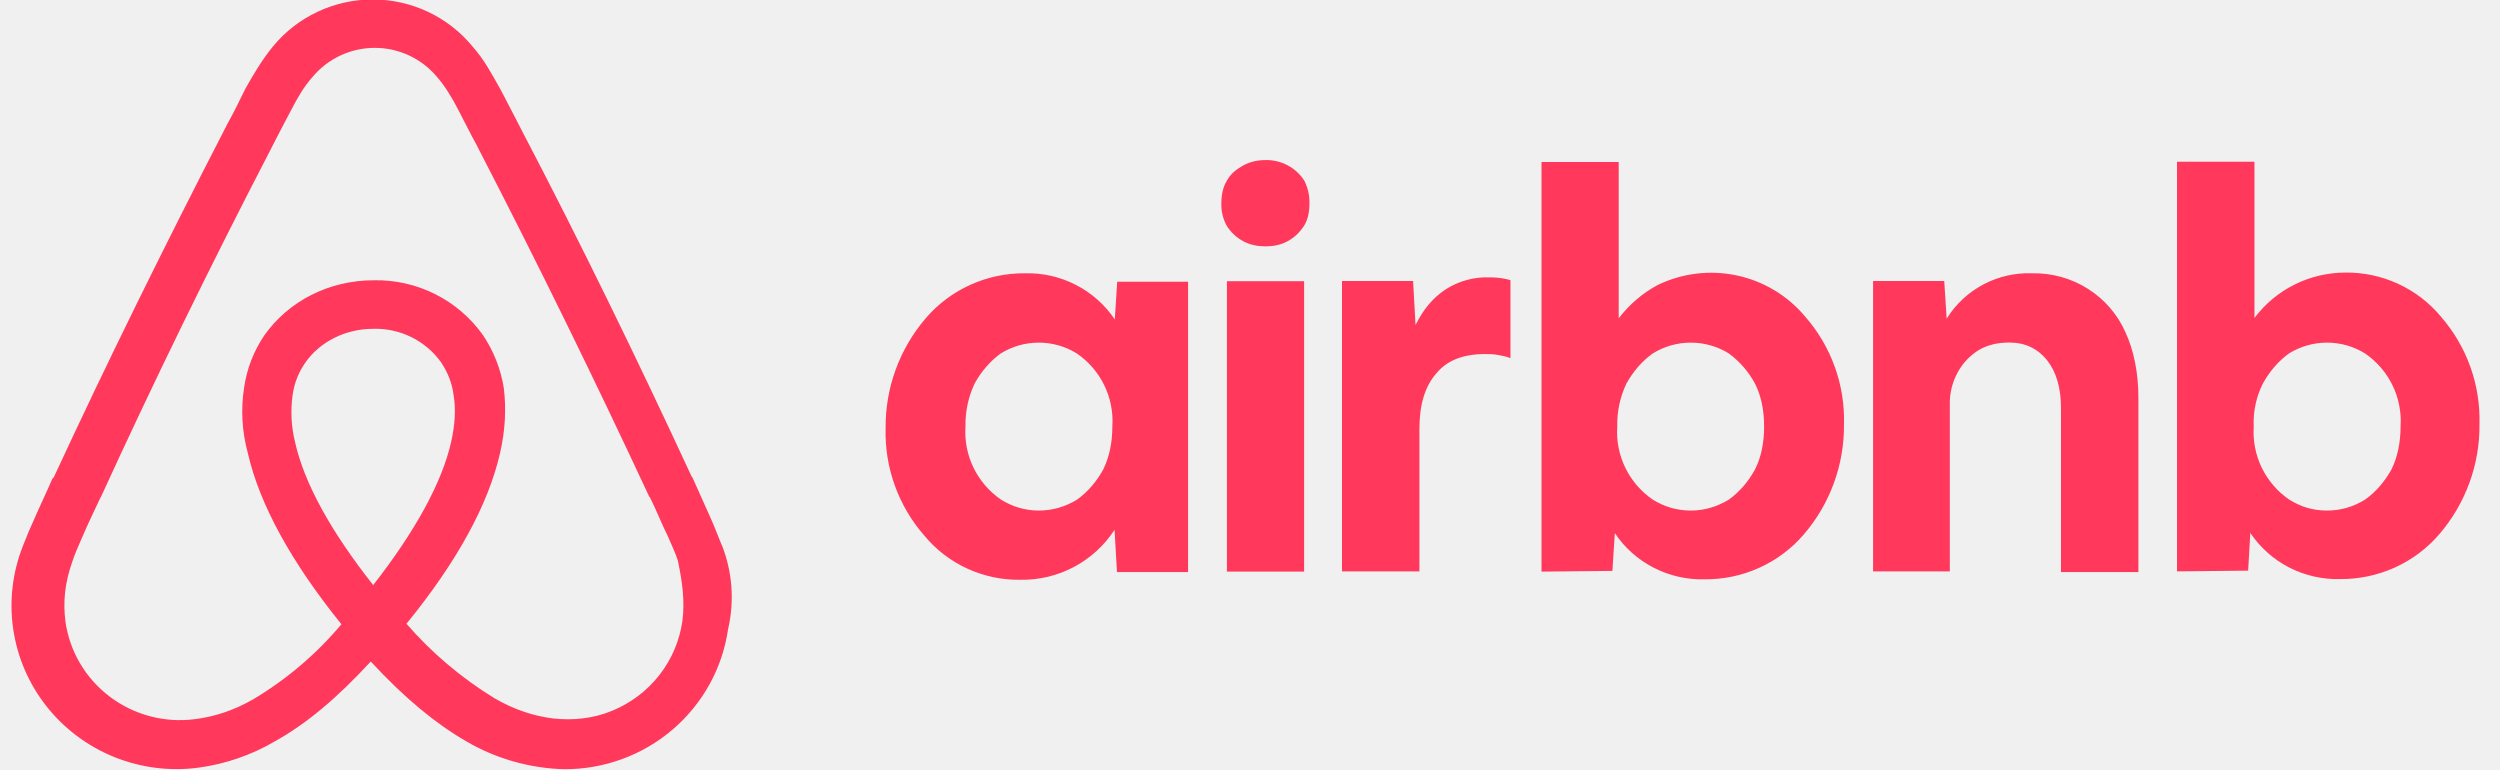
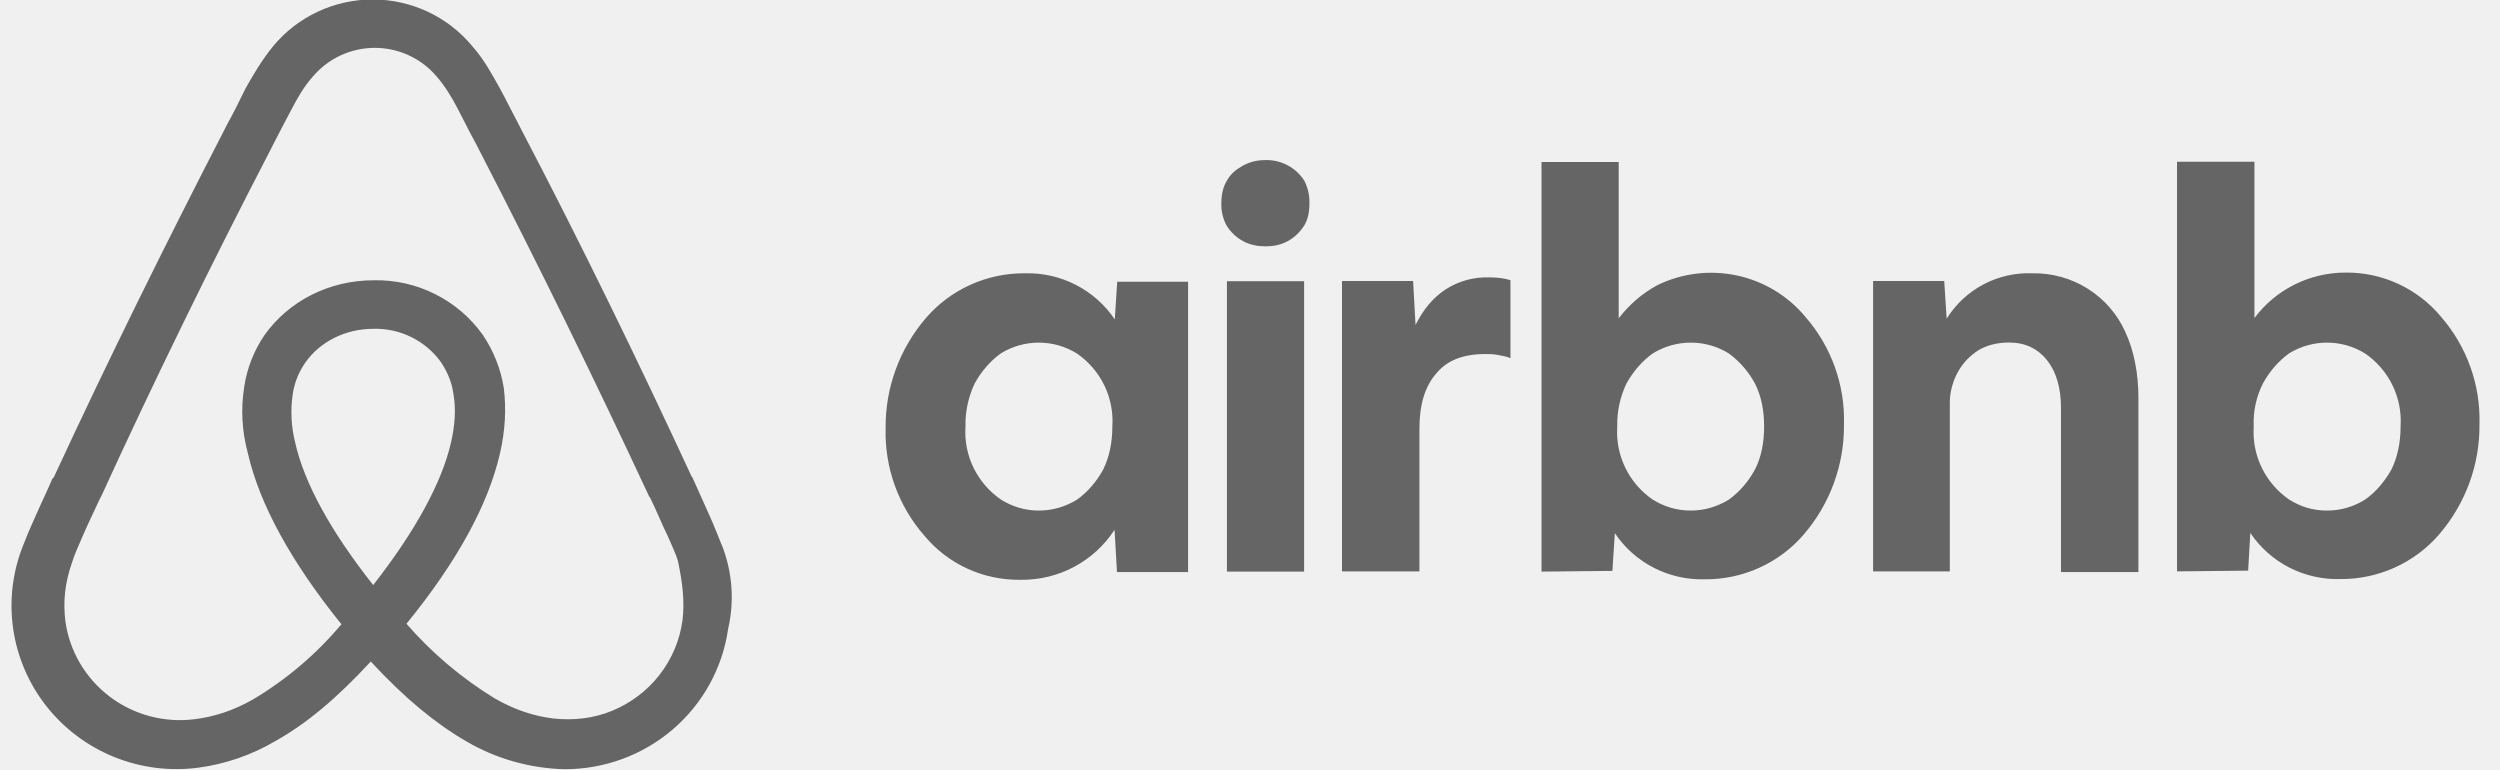
<svg xmlns="http://www.w3.org/2000/svg" width="104" height="32" viewBox="0 0 104 32" fill="none">
  <g clip-path="url(#clip0)">
-     <path d="M30.026 22.679C29.864 22.289 29.713 21.879 29.552 21.529L28.804 19.859L28.774 19.829C26.552 15.029 24.179 10.149 21.665 5.349L21.564 5.149C21.311 4.679 21.059 4.159 20.797 3.679C20.473 3.109 20.16 2.499 19.645 1.919C19.143 1.312 18.512 0.823 17.796 0.488C17.08 0.152 16.297 -0.022 15.505 -0.022C14.713 -0.022 13.931 0.152 13.215 0.488C12.499 0.823 11.867 1.312 11.365 1.919C10.89 2.499 10.537 3.109 10.214 3.679C9.961 4.199 9.709 4.709 9.446 5.179L9.345 5.379C6.871 10.179 4.458 15.059 2.236 19.859L2.176 19.919C1.954 20.439 1.691 20.979 1.439 21.559C1.277 21.909 1.115 22.289 0.954 22.709C0.518 23.809 0.378 25.002 0.55 26.172C0.721 27.341 1.197 28.446 1.931 29.378C2.665 30.309 3.631 31.035 4.735 31.485C5.838 31.934 7.041 32.09 8.224 31.939C9.359 31.791 10.451 31.417 11.436 30.839C12.748 30.109 14.011 29.049 15.424 27.519C16.838 29.049 18.131 30.109 19.413 30.849C20.646 31.566 22.043 31.962 23.473 31.999C25.128 32.006 26.73 31.419 27.983 30.348C29.236 29.276 30.055 27.792 30.289 26.169C30.559 25.003 30.468 23.783 30.026 22.669V22.679ZM15.525 24.339C13.788 22.139 12.658 20.119 12.274 18.389C12.115 17.748 12.081 17.083 12.173 16.429C12.243 15.919 12.435 15.469 12.698 15.089C13.304 14.219 14.364 13.679 15.525 13.679C16.077 13.662 16.624 13.782 17.117 14.026C17.611 14.27 18.035 14.632 18.353 15.079C18.615 15.479 18.807 15.919 18.868 16.429C18.969 17.009 18.928 17.679 18.767 18.389C18.383 20.089 17.252 22.129 15.525 24.339ZM28.39 25.819C28.276 26.643 27.945 27.423 27.431 28.081C26.917 28.739 26.238 29.252 25.462 29.569C24.694 29.889 23.846 29.979 23.018 29.889C22.21 29.789 21.402 29.529 20.574 29.049C19.2 28.208 17.963 27.162 16.909 25.949C19.029 23.349 20.312 20.979 20.797 18.869C21.029 17.869 21.059 16.969 20.958 16.139C20.832 15.352 20.536 14.602 20.09 13.939C19.58 13.22 18.9 12.637 18.11 12.239C17.319 11.841 16.442 11.642 15.556 11.659C13.688 11.659 12.021 12.519 11.011 13.929C10.557 14.59 10.263 15.347 10.153 16.139C10.022 16.979 10.052 17.909 10.315 18.869C10.799 20.979 12.112 23.379 14.203 25.969C13.166 27.205 11.927 28.26 10.537 29.089C9.699 29.569 8.901 29.819 8.093 29.919C6.837 30.079 5.568 29.74 4.562 28.978C3.556 28.216 2.894 27.092 2.721 25.849C2.62 25.049 2.691 24.249 3.014 23.349C3.115 23.029 3.266 22.709 3.428 22.329C3.65 21.809 3.913 21.269 4.165 20.729L4.205 20.659C6.387 15.889 8.77 11.019 11.244 6.249L11.345 6.049C11.597 5.569 11.85 5.059 12.112 4.579C12.375 4.069 12.658 3.579 13.021 3.179C13.336 2.807 13.729 2.508 14.173 2.303C14.617 2.098 15.101 1.991 15.591 1.991C16.081 1.991 16.565 2.098 17.009 2.303C17.453 2.508 17.846 2.807 18.161 3.179C18.514 3.579 18.807 4.069 19.07 4.579C19.322 5.059 19.575 5.579 19.837 6.049L19.938 6.249C22.402 11.019 24.785 15.889 27.007 20.659L27.037 20.689C27.3 21.209 27.522 21.789 27.774 22.289C27.936 22.679 28.097 22.989 28.198 23.319C28.39 24.219 28.491 25.019 28.39 25.819ZM42.447 24.119C41.686 24.13 40.932 23.971 40.242 23.655C39.551 23.338 38.941 22.871 38.458 22.289C37.371 21.049 36.795 19.45 36.842 17.809C36.826 16.132 37.421 14.506 38.519 13.229C39.026 12.64 39.658 12.168 40.37 11.847C41.082 11.525 41.856 11.362 42.639 11.369C43.375 11.349 44.104 11.515 44.757 11.851C45.411 12.187 45.968 12.682 46.375 13.289L46.476 11.719H49.424V23.799H46.466L46.365 22.039C45.945 22.688 45.364 23.22 44.679 23.584C43.993 23.948 43.225 24.132 42.447 24.119ZM43.214 21.239C43.8 21.239 44.315 21.079 44.8 20.789C45.244 20.469 45.607 20.049 45.89 19.539C46.143 19.029 46.274 18.419 46.274 17.739C46.313 17.149 46.197 16.558 45.937 16.025C45.677 15.492 45.281 15.035 44.789 14.699C44.317 14.408 43.771 14.253 43.214 14.253C42.657 14.253 42.111 14.408 41.639 14.699C41.194 15.019 40.831 15.439 40.548 15.949C40.281 16.512 40.15 17.128 40.164 17.749C40.125 18.34 40.241 18.93 40.501 19.463C40.762 19.996 41.157 20.453 41.649 20.789C42.123 21.079 42.639 21.239 43.214 21.239ZM54.473 8.459C54.473 8.809 54.413 9.129 54.251 9.389C54.09 9.639 53.868 9.869 53.575 10.029C53.282 10.189 52.969 10.249 52.646 10.249C52.323 10.249 51.999 10.189 51.707 10.029C51.43 9.877 51.197 9.656 51.03 9.389C50.874 9.104 50.797 8.783 50.808 8.459C50.808 8.099 50.879 7.779 51.03 7.529C51.192 7.229 51.424 7.049 51.707 6.889C51.999 6.729 52.312 6.659 52.646 6.659C52.967 6.652 53.285 6.727 53.568 6.878C53.851 7.029 54.09 7.25 54.261 7.519C54.408 7.811 54.481 8.133 54.473 8.459ZM51.04 23.759V11.699H54.251V23.779H51.03L51.04 23.759ZM62.835 14.859V14.899C62.683 14.829 62.481 14.799 62.33 14.769C62.128 14.729 61.966 14.729 61.774 14.729C60.876 14.729 60.199 14.989 59.755 15.529C59.27 16.079 59.048 16.849 59.048 17.839V23.769H55.827V11.689H58.785L58.886 13.519C59.209 12.879 59.593 12.399 60.138 12.039C60.681 11.689 61.319 11.515 61.966 11.539C62.198 11.539 62.421 11.559 62.612 11.599C62.713 11.629 62.774 11.629 62.835 11.659V14.859ZM64.127 23.759V6.739H67.338V13.239C67.793 12.659 68.308 12.209 68.954 11.859C69.977 11.362 71.139 11.222 72.253 11.459C73.367 11.697 74.368 12.299 75.094 13.169C76.183 14.412 76.759 16.015 76.709 17.659C76.726 19.336 76.131 20.962 75.033 22.239C74.525 22.829 73.893 23.301 73.181 23.622C72.47 23.943 71.695 24.106 70.913 24.099C70.177 24.119 69.448 23.953 68.794 23.617C68.141 23.282 67.584 22.787 67.177 22.179L67.076 23.749L64.127 23.779V23.759ZM70.338 21.239C70.913 21.239 71.428 21.079 71.913 20.789C72.357 20.469 72.721 20.049 73.003 19.539C73.266 19.029 73.387 18.419 73.387 17.739C73.387 17.069 73.266 16.459 73.003 15.949C72.738 15.457 72.366 15.03 71.913 14.699C71.44 14.408 70.894 14.253 70.338 14.253C69.781 14.253 69.235 14.408 68.762 14.699C68.308 15.019 67.954 15.439 67.662 15.949C67.394 16.512 67.263 17.128 67.278 17.749C67.238 18.34 67.355 18.93 67.615 19.463C67.875 19.996 68.27 20.453 68.762 20.789C69.237 21.079 69.752 21.239 70.338 21.239ZM77.921 23.769V11.689H80.88L80.981 13.259C81.353 12.657 81.88 12.165 82.508 11.833C83.137 11.5 83.844 11.34 84.555 11.369C85.37 11.355 86.17 11.579 86.856 12.013C87.542 12.447 88.084 13.072 88.413 13.809C88.766 14.569 88.958 15.509 88.958 16.559V23.799H85.737V16.979C85.737 16.139 85.545 15.479 85.161 14.989C84.778 14.509 84.253 14.249 83.586 14.249C83.101 14.249 82.677 14.349 82.304 14.569C81.95 14.799 81.657 15.089 81.435 15.499C81.211 15.914 81.099 16.379 81.112 16.849V23.769H77.921ZM90.564 23.769V6.729H93.785V13.229C94.221 12.646 94.789 12.171 95.443 11.843C96.097 11.515 96.819 11.343 97.552 11.339C98.313 11.328 99.066 11.487 99.757 11.804C100.447 12.121 101.057 12.587 101.54 13.169C102.622 14.412 103.194 16.01 103.146 17.649C103.164 19.326 102.568 20.953 101.47 22.229C100.962 22.819 100.33 23.291 99.618 23.612C98.906 23.933 98.132 24.096 97.35 24.089C96.614 24.109 95.885 23.943 95.231 23.608C94.577 23.272 94.021 22.777 93.613 22.169L93.523 23.739L90.564 23.769ZM96.804 21.239C97.39 21.239 97.905 21.079 98.38 20.789C98.834 20.469 99.188 20.049 99.48 19.539C99.733 19.029 99.864 18.419 99.864 17.739C99.903 17.149 99.787 16.558 99.527 16.025C99.267 15.492 98.872 15.035 98.38 14.699C97.907 14.408 97.361 14.253 96.804 14.253C96.248 14.253 95.702 14.408 95.229 14.699C94.785 15.019 94.421 15.439 94.139 15.949C93.857 16.507 93.725 17.127 93.755 17.749C93.716 18.34 93.832 18.93 94.092 19.463C94.352 19.996 94.747 20.453 95.239 20.789C95.714 21.079 96.199 21.239 96.804 21.239Z" fill="#FF385C" />
+     <path d="M30.026 22.679C29.864 22.289 29.713 21.879 29.552 21.529L28.804 19.859L28.774 19.829C26.552 15.029 24.179 10.149 21.665 5.349L21.564 5.149C21.311 4.679 21.059 4.159 20.797 3.679C20.473 3.109 20.16 2.499 19.645 1.919C19.143 1.312 18.512 0.823 17.796 0.488C17.08 0.152 16.297 -0.022 15.505 -0.022C14.713 -0.022 13.931 0.152 13.215 0.488C12.499 0.823 11.867 1.312 11.365 1.919C10.89 2.499 10.537 3.109 10.214 3.679C9.961 4.199 9.709 4.709 9.446 5.179L9.345 5.379C6.871 10.179 4.458 15.059 2.236 19.859L2.176 19.919C1.954 20.439 1.691 20.979 1.439 21.559C1.277 21.909 1.115 22.289 0.954 22.709C0.518 23.809 0.378 25.002 0.55 26.172C0.721 27.341 1.197 28.446 1.931 29.378C2.665 30.309 3.631 31.035 4.735 31.485C5.838 31.934 7.041 32.09 8.224 31.939C9.359 31.791 10.451 31.417 11.436 30.839C12.748 30.109 14.011 29.049 15.424 27.519C16.838 29.049 18.131 30.109 19.413 30.849C20.646 31.566 22.043 31.962 23.473 31.999C25.128 32.006 26.73 31.419 27.983 30.348C29.236 29.276 30.055 27.792 30.289 26.169C30.559 25.003 30.468 23.783 30.026 22.669V22.679ZM15.525 24.339C13.788 22.139 12.658 20.119 12.274 18.389C12.115 17.748 12.081 17.083 12.173 16.429C12.243 15.919 12.435 15.469 12.698 15.089C13.304 14.219 14.364 13.679 15.525 13.679C16.077 13.662 16.624 13.782 17.117 14.026C17.611 14.27 18.035 14.632 18.353 15.079C18.615 15.479 18.807 15.919 18.868 16.429C18.969 17.009 18.928 17.679 18.767 18.389C18.383 20.089 17.252 22.129 15.525 24.339ZM28.39 25.819C28.276 26.643 27.945 27.423 27.431 28.081C26.917 28.739 26.238 29.252 25.462 29.569C24.694 29.889 23.846 29.979 23.018 29.889C22.21 29.789 21.402 29.529 20.574 29.049C19.2 28.208 17.963 27.162 16.909 25.949C19.029 23.349 20.312 20.979 20.797 18.869C21.029 17.869 21.059 16.969 20.958 16.139C20.832 15.352 20.536 14.602 20.09 13.939C19.58 13.22 18.9 12.637 18.11 12.239C17.319 11.841 16.442 11.642 15.556 11.659C13.688 11.659 12.021 12.519 11.011 13.929C10.557 14.59 10.263 15.347 10.153 16.139C10.022 16.979 10.052 17.909 10.315 18.869C10.799 20.979 12.112 23.379 14.203 25.969C13.166 27.205 11.927 28.26 10.537 29.089C9.699 29.569 8.901 29.819 8.093 29.919C6.837 30.079 5.568 29.74 4.562 28.978C3.556 28.216 2.894 27.092 2.721 25.849C2.62 25.049 2.691 24.249 3.014 23.349C3.115 23.029 3.266 22.709 3.428 22.329C3.65 21.809 3.913 21.269 4.165 20.729L4.205 20.659C6.387 15.889 8.77 11.019 11.244 6.249L11.345 6.049C11.597 5.569 11.85 5.059 12.112 4.579C12.375 4.069 12.658 3.579 13.021 3.179C13.336 2.807 13.729 2.508 14.173 2.303C14.617 2.098 15.101 1.991 15.591 1.991C16.081 1.991 16.565 2.098 17.009 2.303C17.453 2.508 17.846 2.807 18.161 3.179C18.514 3.579 18.807 4.069 19.07 4.579C19.322 5.059 19.575 5.579 19.837 6.049L19.938 6.249C22.402 11.019 24.785 15.889 27.007 20.659L27.037 20.689C27.3 21.209 27.522 21.789 27.774 22.289C27.936 22.679 28.097 22.989 28.198 23.319C28.39 24.219 28.491 25.019 28.39 25.819ZM42.447 24.119C41.686 24.13 40.932 23.971 40.242 23.655C39.551 23.338 38.941 22.871 38.458 22.289C37.371 21.049 36.795 19.45 36.842 17.809C36.826 16.132 37.421 14.506 38.519 13.229C39.026 12.64 39.658 12.168 40.37 11.847C41.082 11.525 41.856 11.362 42.639 11.369C43.375 11.349 44.104 11.515 44.757 11.851C45.411 12.187 45.968 12.682 46.375 13.289L46.476 11.719H49.424V23.799H46.466L46.365 22.039C45.945 22.688 45.364 23.22 44.679 23.584C43.993 23.948 43.225 24.132 42.447 24.119ZM43.214 21.239C43.8 21.239 44.315 21.079 44.8 20.789C45.244 20.469 45.607 20.049 45.89 19.539C46.143 19.029 46.274 18.419 46.274 17.739C46.313 17.149 46.197 16.558 45.937 16.025C45.677 15.492 45.281 15.035 44.789 14.699C44.317 14.408 43.771 14.253 43.214 14.253C42.657 14.253 42.111 14.408 41.639 14.699C41.194 15.019 40.831 15.439 40.548 15.949C40.281 16.512 40.15 17.128 40.164 17.749C40.125 18.34 40.241 18.93 40.501 19.463C40.762 19.996 41.157 20.453 41.649 20.789C42.123 21.079 42.639 21.239 43.214 21.239ZM54.473 8.459C54.473 8.809 54.413 9.129 54.251 9.389C54.09 9.639 53.868 9.869 53.575 10.029C53.282 10.189 52.969 10.249 52.646 10.249C52.323 10.249 51.999 10.189 51.707 10.029C51.43 9.877 51.197 9.656 51.03 9.389C50.874 9.104 50.797 8.783 50.808 8.459C50.808 8.099 50.879 7.779 51.03 7.529C51.192 7.229 51.424 7.049 51.707 6.889C51.999 6.729 52.312 6.659 52.646 6.659C52.967 6.652 53.285 6.727 53.568 6.878C53.851 7.029 54.09 7.25 54.261 7.519C54.408 7.811 54.481 8.133 54.473 8.459ZM51.04 23.759V11.699H54.251V23.779H51.03L51.04 23.759ZM62.835 14.859V14.899C62.683 14.829 62.481 14.799 62.33 14.769C62.128 14.729 61.966 14.729 61.774 14.729C60.876 14.729 60.199 14.989 59.755 15.529C59.27 16.079 59.048 16.849 59.048 17.839V23.769H55.827V11.689H58.785L58.886 13.519C59.209 12.879 59.593 12.399 60.138 12.039C60.681 11.689 61.319 11.515 61.966 11.539C62.198 11.539 62.421 11.559 62.612 11.599C62.713 11.629 62.774 11.629 62.835 11.659V14.859ZM64.127 23.759V6.739H67.338V13.239C67.793 12.659 68.308 12.209 68.954 11.859C69.977 11.362 71.139 11.222 72.253 11.459C73.367 11.697 74.368 12.299 75.094 13.169C76.183 14.412 76.759 16.015 76.709 17.659C76.726 19.336 76.131 20.962 75.033 22.239C74.525 22.829 73.893 23.301 73.181 23.622C72.47 23.943 71.695 24.106 70.913 24.099C70.177 24.119 69.448 23.953 68.794 23.617C68.141 23.282 67.584 22.787 67.177 22.179L67.076 23.749L64.127 23.779V23.759ZM70.338 21.239C70.913 21.239 71.428 21.079 71.913 20.789C72.357 20.469 72.721 20.049 73.003 19.539C73.266 19.029 73.387 18.419 73.387 17.739C73.387 17.069 73.266 16.459 73.003 15.949C72.738 15.457 72.366 15.03 71.913 14.699C71.44 14.408 70.894 14.253 70.338 14.253C69.781 14.253 69.235 14.408 68.762 14.699C68.308 15.019 67.954 15.439 67.662 15.949C67.394 16.512 67.263 17.128 67.278 17.749C67.238 18.34 67.355 18.93 67.615 19.463C67.875 19.996 68.27 20.453 68.762 20.789C69.237 21.079 69.752 21.239 70.338 21.239ZM77.921 23.769V11.689H80.88L80.981 13.259C81.353 12.657 81.88 12.165 82.508 11.833C83.137 11.5 83.844 11.34 84.555 11.369C85.37 11.355 86.17 11.579 86.856 12.013C87.542 12.447 88.084 13.072 88.413 13.809C88.766 14.569 88.958 15.509 88.958 16.559V23.799H85.737V16.979C85.737 16.139 85.545 15.479 85.161 14.989C84.778 14.509 84.253 14.249 83.586 14.249C83.101 14.249 82.677 14.349 82.304 14.569C81.95 14.799 81.657 15.089 81.435 15.499C81.211 15.914 81.099 16.379 81.112 16.849V23.769H77.921ZM90.564 23.769V6.729H93.785V13.229C94.221 12.646 94.789 12.171 95.443 11.843C96.097 11.515 96.819 11.343 97.552 11.339C98.313 11.328 99.066 11.487 99.757 11.804C100.447 12.121 101.057 12.587 101.54 13.169C102.622 14.412 103.194 16.01 103.146 17.649C103.164 19.326 102.568 20.953 101.47 22.229C100.962 22.819 100.33 23.291 99.618 23.612C98.906 23.933 98.132 24.096 97.35 24.089C96.614 24.109 95.885 23.943 95.231 23.608C94.577 23.272 94.021 22.777 93.613 22.169L93.523 23.739L90.564 23.769ZM96.804 21.239C97.39 21.239 97.905 21.079 98.38 20.789C98.834 20.469 99.188 20.049 99.48 19.539C99.733 19.029 99.864 18.419 99.864 17.739C99.903 17.149 99.787 16.558 99.527 16.025C99.267 15.492 98.872 15.035 98.38 14.699C97.907 14.408 97.361 14.253 96.804 14.253C96.248 14.253 95.702 14.408 95.229 14.699C94.785 15.019 94.421 15.439 94.139 15.949C93.857 16.507 93.725 17.127 93.755 17.749C93.716 18.34 93.832 18.93 94.092 19.463C94.352 19.996 94.747 20.453 95.239 20.789C95.714 21.079 96.199 21.239 96.804 21.239Z" fill="#656565" />
  </g>
  <defs>
    <clipPath id="clip0">
      <rect width="104" height="32" fill="white" />
    </clipPath>
  </defs>
</svg>
